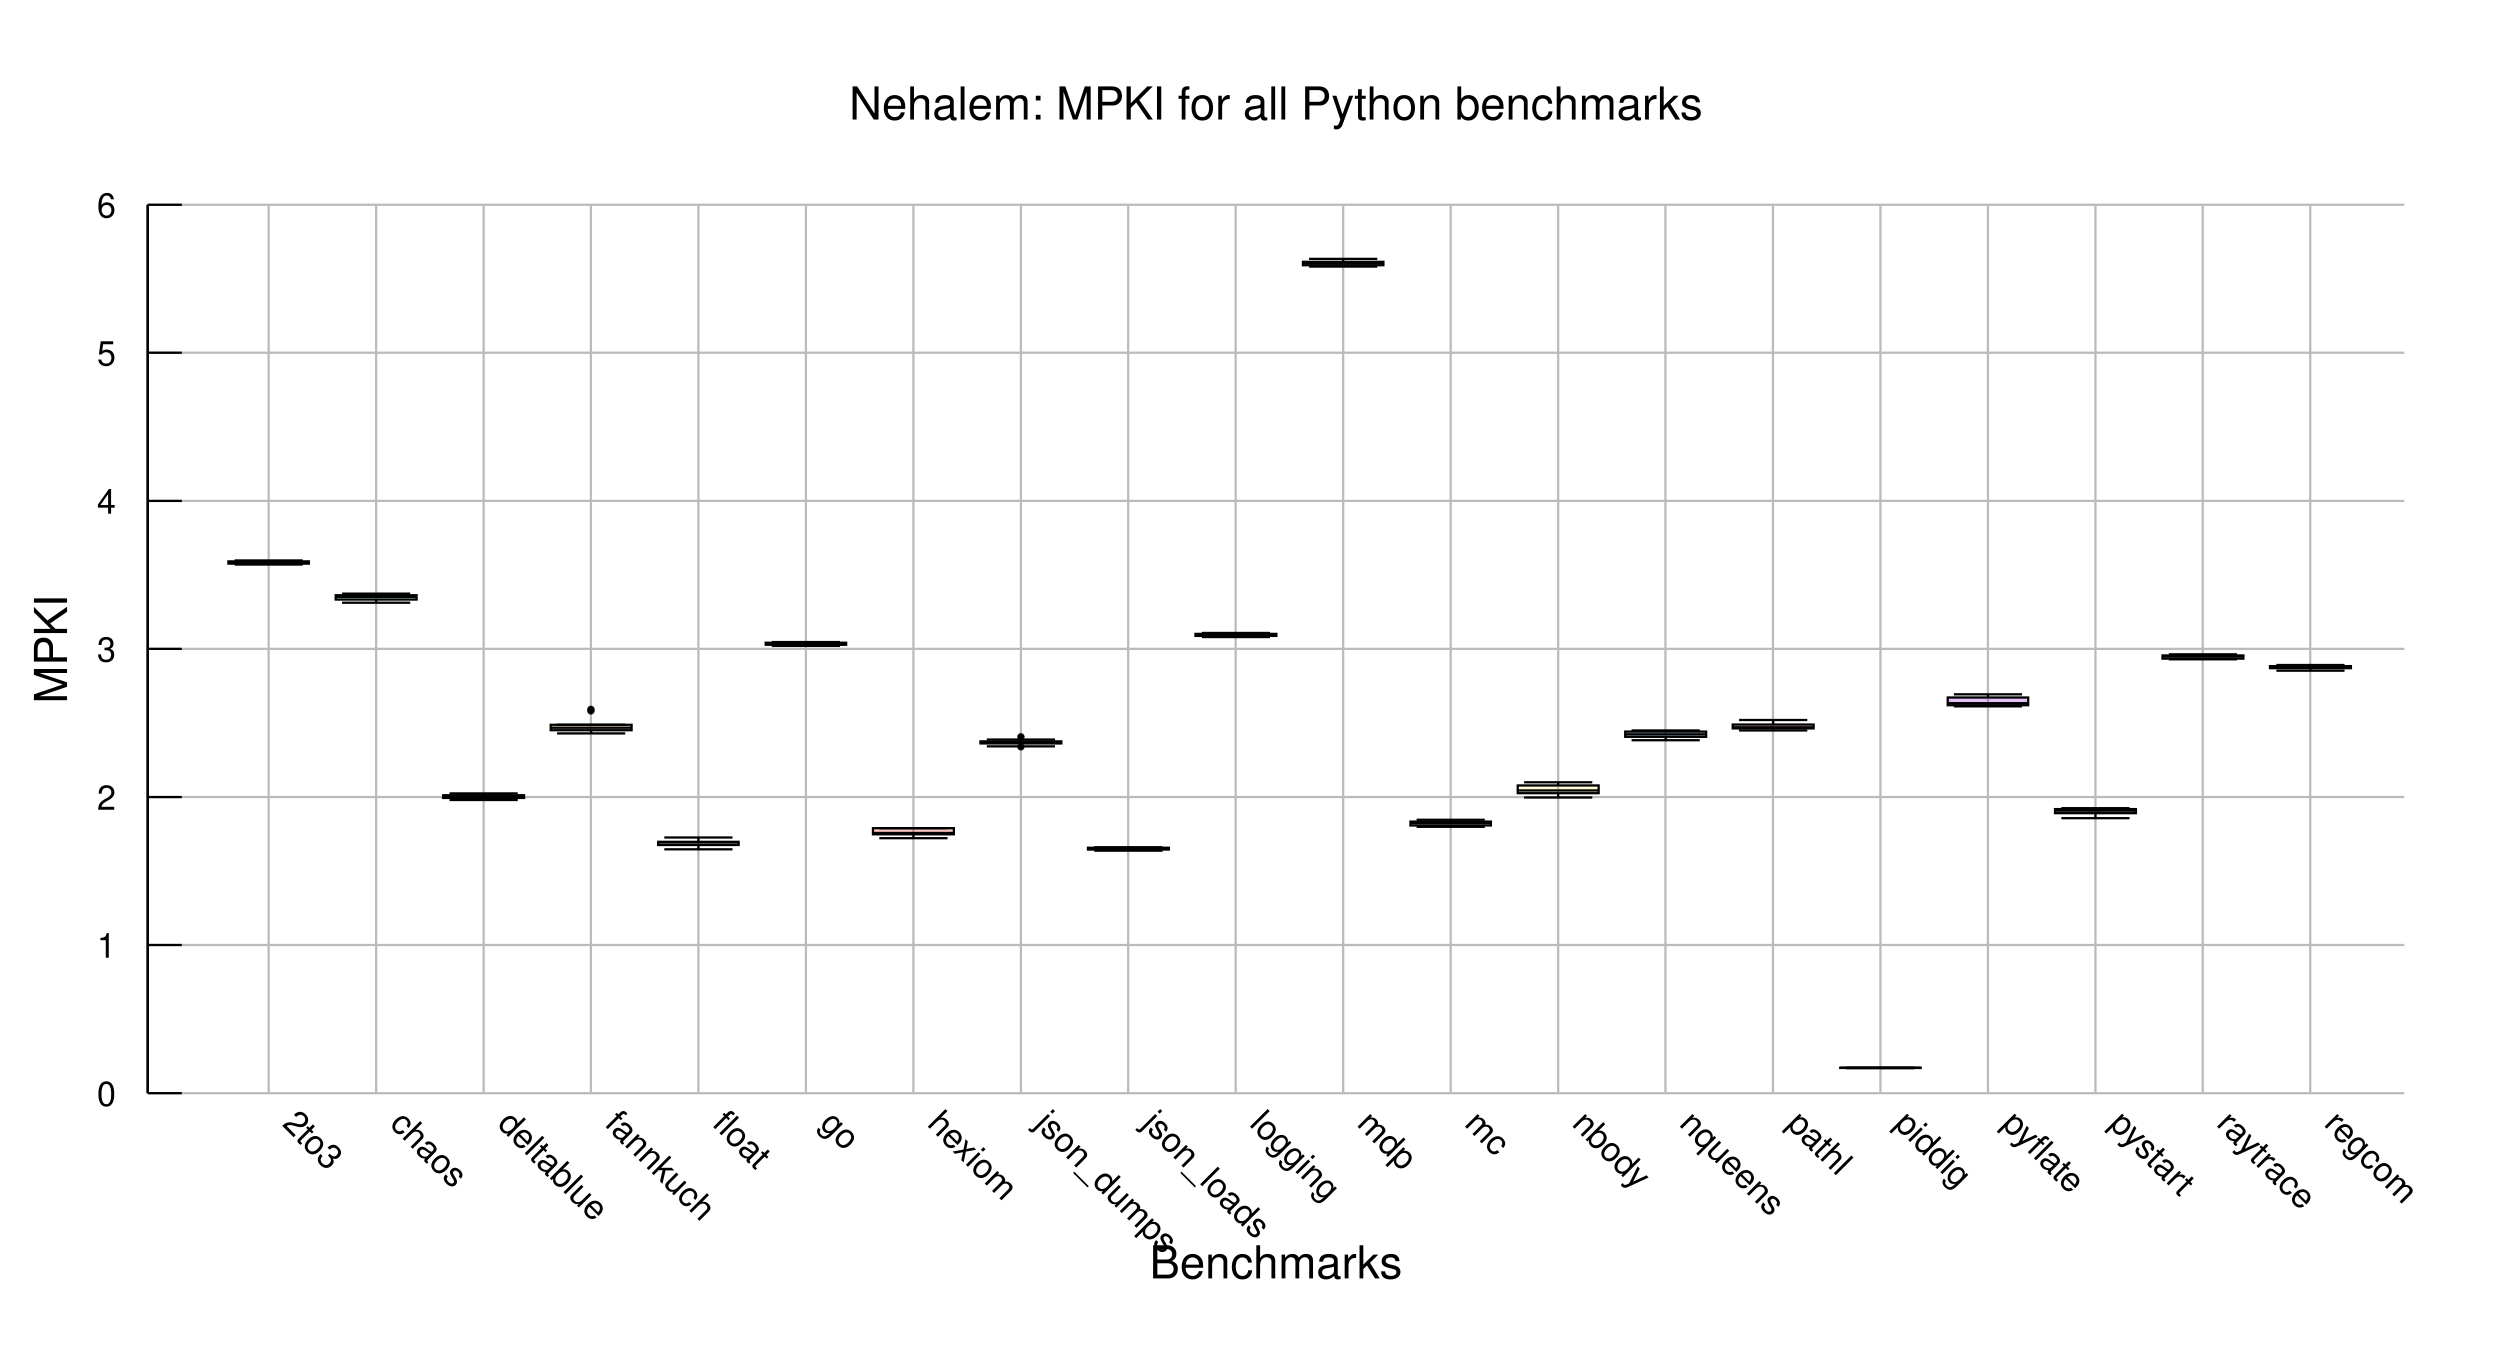
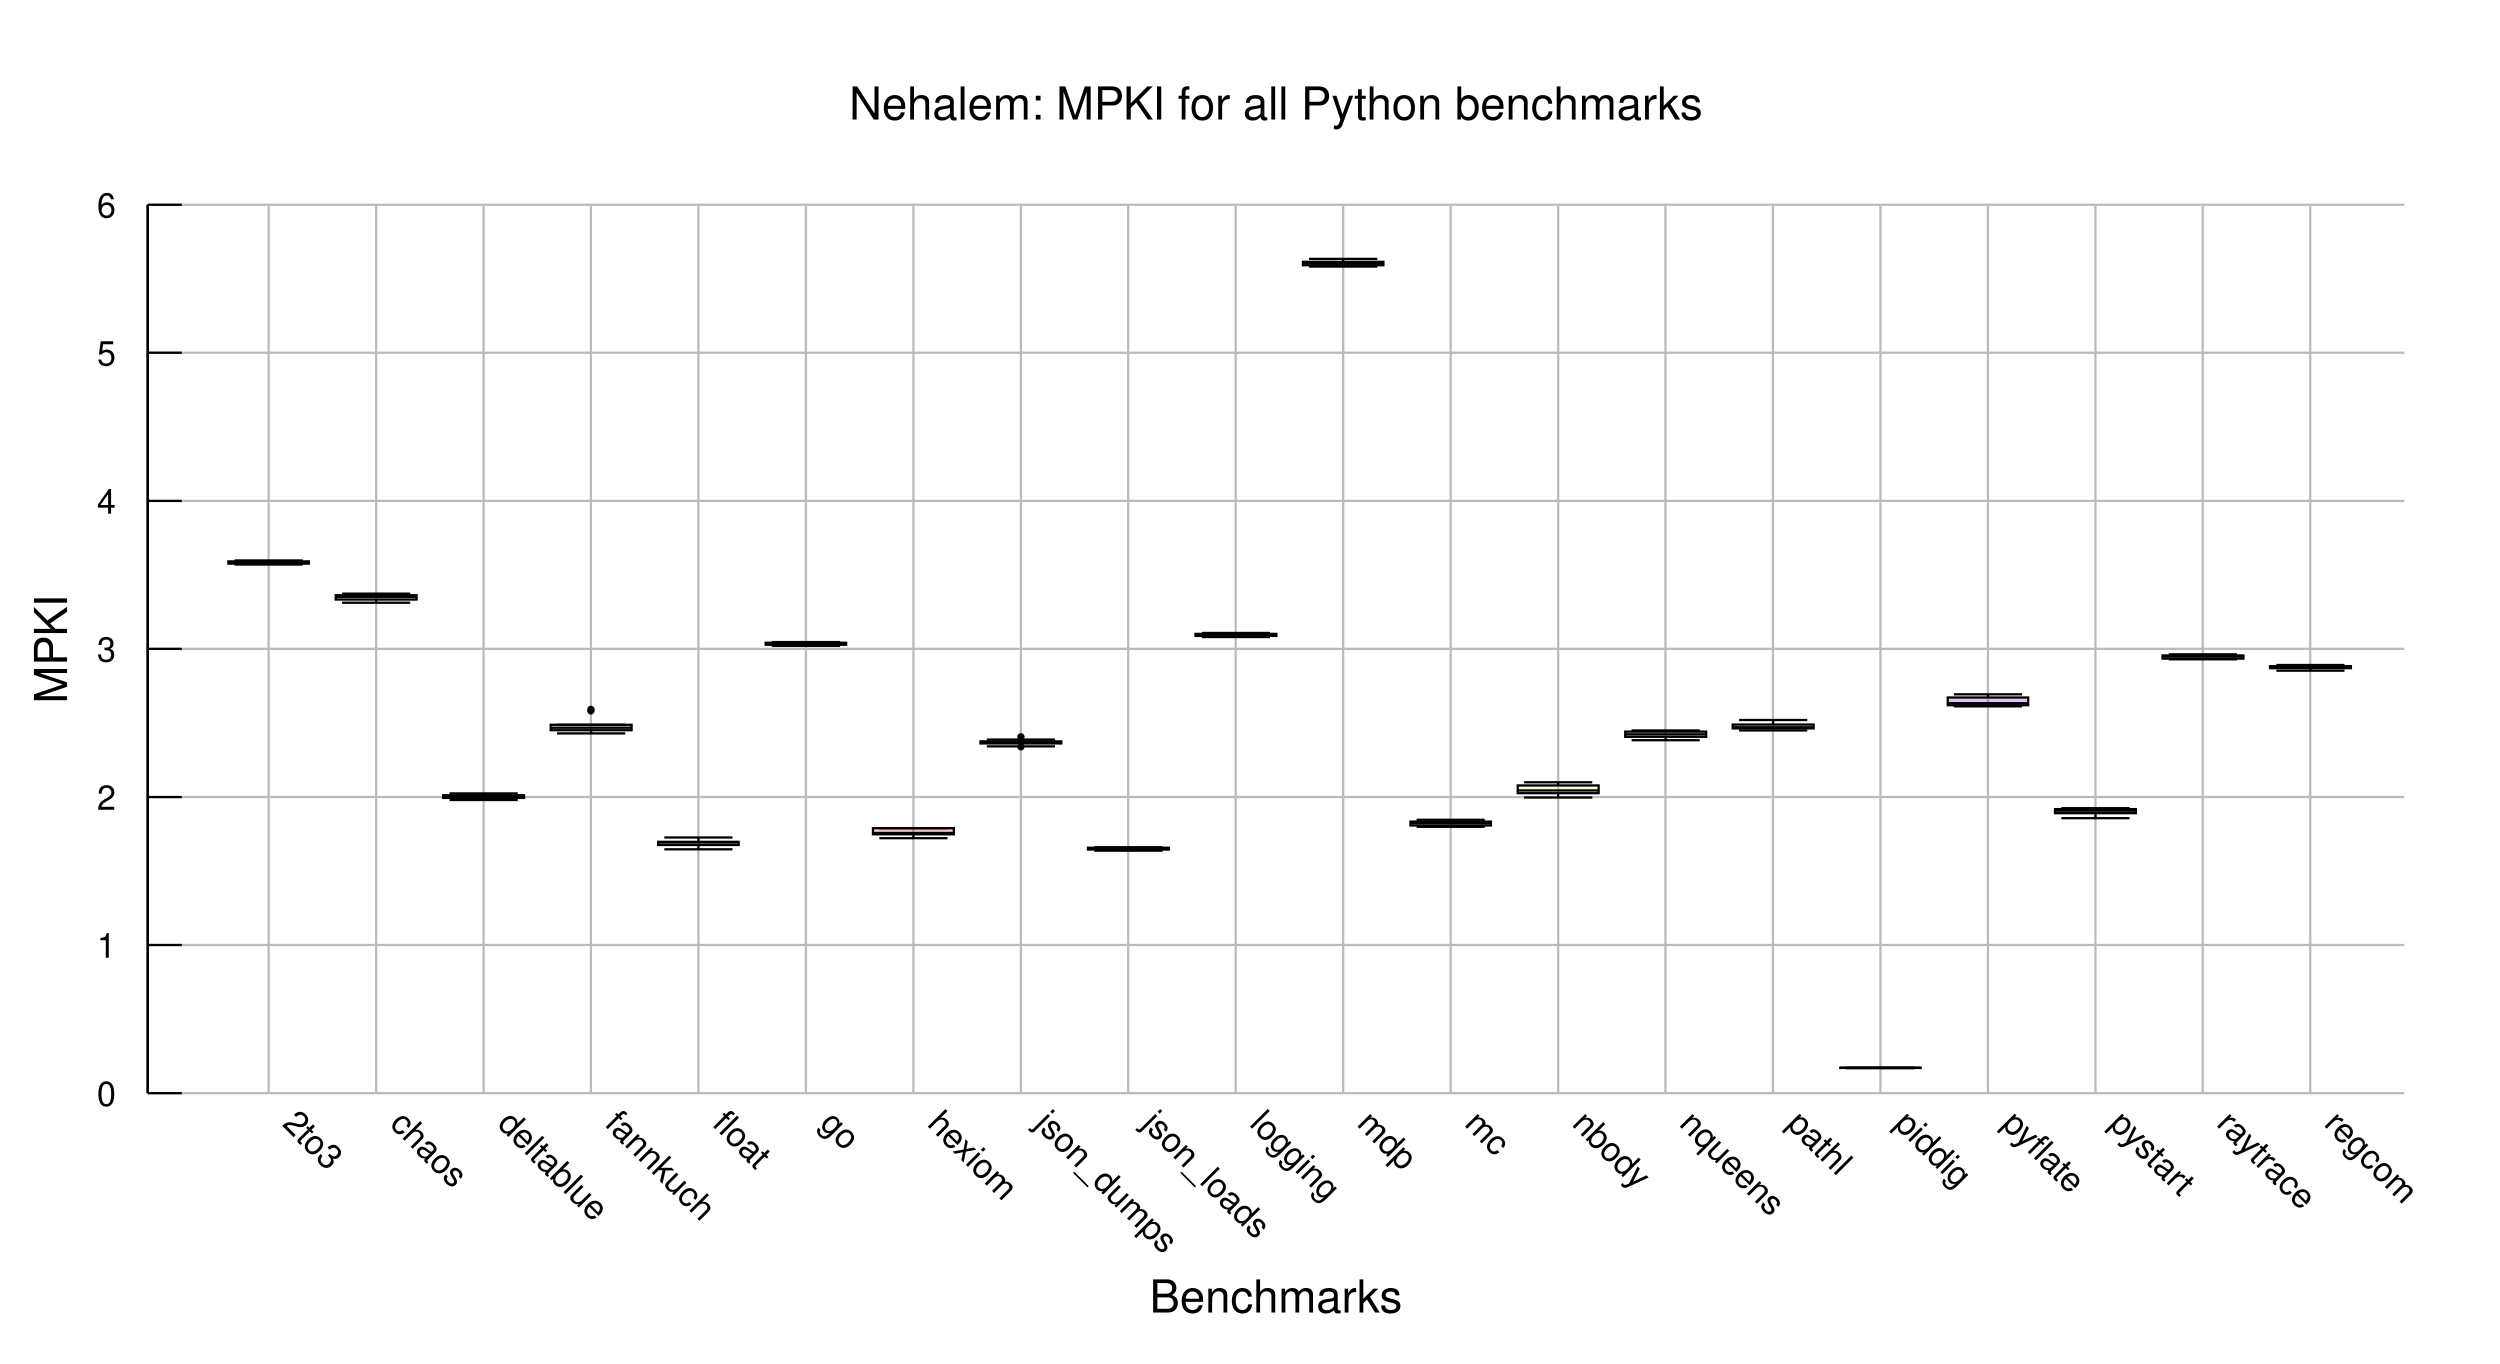
<svg xmlns="http://www.w3.org/2000/svg" xmlns:xlink="http://www.w3.org/1999/xlink" width="1100" height="600" viewBox="0 0 1100 600">
  <g id="gnuplot_canvas">
    <rect x="0" y="0" width="1100" height="600" fill="none" />
    <defs>
      <circle id="gpDot" r="0.5" stroke-width="0.5" />
      <path id="gpPt0" stroke-width="0.133" stroke="currentColor" d="M-1,0 h2 M0,-1 v2" />
      <path id="gpPt1" stroke-width="0.133" stroke="currentColor" d="M-1,-1 L1,1 M1,-1 L-1,1" />
      <path id="gpPt2" stroke-width="0.133" stroke="currentColor" d="M-1,0 L1,0 M0,-1 L0,1 M-1,-1 L1,1 M-1,1 L1,-1" />
      <rect id="gpPt3" stroke-width="0.133" stroke="currentColor" x="-1" y="-1" width="2" height="2" />
      <rect id="gpPt4" stroke-width="0.133" stroke="currentColor" fill="currentColor" x="-1" y="-1" width="2" height="2" />
      <circle id="gpPt5" stroke-width="0.133" stroke="currentColor" cx="0" cy="0" r="1" />
      <use xlink:href="#gpPt5" id="gpPt6" fill="currentColor" stroke="none" />
      <path id="gpPt7" stroke-width="0.133" stroke="currentColor" d="M0,-1.33 L-1.33,0.67 L1.33,0.67 z" />
      <use xlink:href="#gpPt7" id="gpPt8" fill="currentColor" stroke="none" />
      <use xlink:href="#gpPt7" id="gpPt9" stroke="currentColor" transform="rotate(180)" />
      <use xlink:href="#gpPt9" id="gpPt10" fill="currentColor" stroke="none" />
      <use xlink:href="#gpPt3" id="gpPt11" stroke="currentColor" transform="rotate(45)" />
      <use xlink:href="#gpPt11" id="gpPt12" fill="currentColor" stroke="none" />
      <path id="gpPt13" stroke-width="0.133" stroke="currentColor" d="M0,1.330 L1.265,0.411 L0.782,-1.067 L-0.782,-1.076 L-1.265,0.411 z" />
      <use xlink:href="#gpPt13" id="gpPt14" fill="currentColor" stroke="none" />
      <filter id="textbox" filterUnits="objectBoundingBox" x="0" y="0" height="1" width="1">
        <feFlood flood-color="white" flood-opacity="1" result="bgnd" />
        <feComposite in="SourceGraphic" in2="bgnd" operator="atop" />
      </filter>
      <filter id="greybox" filterUnits="objectBoundingBox" x="0" y="0" height="1" width="1">
        <feFlood flood-color="lightgrey" flood-opacity="1" result="grey" />
        <feComposite in="SourceGraphic" in2="grey" operator="atop" />
      </filter>
    </defs>
    <g fill="none" color="white" stroke="black" stroke-width="1.00" stroke-linecap="butt" stroke-linejoin="miter">
</g>
    <g fill="none" color="black" stroke="currentColor" stroke-width="1.00" stroke-linecap="butt" stroke-linejoin="miter">
</g>
    <g fill="none" color="black" stroke="currentColor" stroke-width="1.00" stroke-linecap="butt" stroke-linejoin="miter">
      <path stroke="rgb(187, 187, 187)" class="gridline" d="M65.0,481.0 L1057.9,481.0  " />
    </g>
    <g fill="none" color="black" stroke="currentColor" stroke-width="1.00" stroke-linecap="butt" stroke-linejoin="miter">
      <path stroke="black" d="M65.0,481.0 L80.0,481.0  " />
      <g transform="translate(51.0,486.6)" stroke="none" fill="black" font-family="Helvetica" font-size="15.00" text-anchor="end">
        <text>
          <tspan font-family="Helvetica"> 0</tspan>
        </text>
      </g>
    </g>
    <g fill="none" color="black" stroke="currentColor" stroke-width="1.00" stroke-linecap="butt" stroke-linejoin="miter">
</g>
    <g fill="none" color="black" stroke="currentColor" stroke-width="1.00" stroke-linecap="butt" stroke-linejoin="miter">
      <path stroke="rgb(187, 187, 187)" class="gridline" d="M65.0,415.8 L1057.9,415.8  " />
    </g>
    <g fill="none" color="black" stroke="currentColor" stroke-width="1.00" stroke-linecap="butt" stroke-linejoin="miter">
      <path stroke="black" d="M65.0,415.8 L80.0,415.8  " />
      <g transform="translate(51.0,421.4)" stroke="none" fill="black" font-family="Helvetica" font-size="15.00" text-anchor="end">
        <text>
          <tspan font-family="Helvetica"> 1</tspan>
        </text>
      </g>
    </g>
    <g fill="none" color="black" stroke="currentColor" stroke-width="1.00" stroke-linecap="butt" stroke-linejoin="miter">
</g>
    <g fill="none" color="black" stroke="currentColor" stroke-width="1.00" stroke-linecap="butt" stroke-linejoin="miter">
      <path stroke="rgb(187, 187, 187)" class="gridline" d="M65.0,350.7 L1057.9,350.7  " />
    </g>
    <g fill="none" color="black" stroke="currentColor" stroke-width="1.00" stroke-linecap="butt" stroke-linejoin="miter">
      <path stroke="black" d="M65.0,350.7 L80.0,350.7  " />
      <g transform="translate(51.0,356.3)" stroke="none" fill="black" font-family="Helvetica" font-size="15.00" text-anchor="end">
        <text>
          <tspan font-family="Helvetica"> 2</tspan>
        </text>
      </g>
    </g>
    <g fill="none" color="black" stroke="currentColor" stroke-width="1.00" stroke-linecap="butt" stroke-linejoin="miter">
</g>
    <g fill="none" color="black" stroke="currentColor" stroke-width="1.00" stroke-linecap="butt" stroke-linejoin="miter">
      <path stroke="rgb(187, 187, 187)" class="gridline" d="M65.0,285.5 L1057.9,285.5  " />
    </g>
    <g fill="none" color="black" stroke="currentColor" stroke-width="1.00" stroke-linecap="butt" stroke-linejoin="miter">
      <path stroke="black" d="M65.0,285.5 L80.0,285.5  " />
      <g transform="translate(51.0,291.1)" stroke="none" fill="black" font-family="Helvetica" font-size="15.00" text-anchor="end">
        <text>
          <tspan font-family="Helvetica"> 3</tspan>
        </text>
      </g>
    </g>
    <g fill="none" color="black" stroke="currentColor" stroke-width="1.00" stroke-linecap="butt" stroke-linejoin="miter">
</g>
    <g fill="none" color="black" stroke="currentColor" stroke-width="1.00" stroke-linecap="butt" stroke-linejoin="miter">
      <path stroke="rgb(187, 187, 187)" class="gridline" d="M65.0,220.4 L1057.9,220.4  " />
    </g>
    <g fill="none" color="black" stroke="currentColor" stroke-width="1.00" stroke-linecap="butt" stroke-linejoin="miter">
      <path stroke="black" d="M65.0,220.4 L80.0,220.4  " />
      <g transform="translate(51.0,226.0)" stroke="none" fill="black" font-family="Helvetica" font-size="15.00" text-anchor="end">
        <text>
          <tspan font-family="Helvetica"> 4</tspan>
        </text>
      </g>
    </g>
    <g fill="none" color="black" stroke="currentColor" stroke-width="1.00" stroke-linecap="butt" stroke-linejoin="miter">
</g>
    <g fill="none" color="black" stroke="currentColor" stroke-width="1.00" stroke-linecap="butt" stroke-linejoin="miter">
      <path stroke="rgb(187, 187, 187)" class="gridline" d="M65.0,155.2 L1057.9,155.2  " />
    </g>
    <g fill="none" color="black" stroke="currentColor" stroke-width="1.00" stroke-linecap="butt" stroke-linejoin="miter">
      <path stroke="black" d="M65.0,155.2 L80.0,155.2  " />
      <g transform="translate(51.0,160.8)" stroke="none" fill="black" font-family="Helvetica" font-size="15.00" text-anchor="end">
        <text>
          <tspan font-family="Helvetica"> 5</tspan>
        </text>
      </g>
    </g>
    <g fill="none" color="black" stroke="currentColor" stroke-width="1.00" stroke-linecap="butt" stroke-linejoin="miter">
</g>
    <g fill="none" color="black" stroke="currentColor" stroke-width="1.00" stroke-linecap="butt" stroke-linejoin="miter">
      <path stroke="rgb(187, 187, 187)" class="gridline" d="M65.0,90.1 L1057.9,90.1  " />
    </g>
    <g fill="none" color="black" stroke="currentColor" stroke-width="1.00" stroke-linecap="butt" stroke-linejoin="miter">
      <path stroke="black" d="M65.0,90.1 L80.0,90.1  " />
      <g transform="translate(51.0,95.7)" stroke="none" fill="black" font-family="Helvetica" font-size="15.00" text-anchor="end">
        <text>
          <tspan font-family="Helvetica"> 6</tspan>
        </text>
      </g>
    </g>
    <g fill="none" color="black" stroke="currentColor" stroke-width="1.00" stroke-linecap="butt" stroke-linejoin="miter">
</g>
    <g fill="none" color="black" stroke="currentColor" stroke-width="1.00" stroke-linecap="butt" stroke-linejoin="miter">
      <path stroke="rgb(187, 187, 187)" class="gridline" d="M118.2,481.0 L118.2,90.1  " />
    </g>
    <g fill="none" color="black" stroke="currentColor" stroke-width="1.00" stroke-linecap="butt" stroke-linejoin="miter">
      <path stroke="black" d="M118.2,481.0  " />
      <g transform="translate(123.8,495.0) rotate(45)" stroke="none" fill="black" font-family="Helvetica" font-size="15.00" text-anchor="start">
        <text>2to3</text>
      </g>
    </g>
    <g fill="none" color="black" stroke="currentColor" stroke-width="1.00" stroke-linecap="butt" stroke-linejoin="miter">
</g>
    <g fill="none" color="black" stroke="currentColor" stroke-width="1.00" stroke-linecap="butt" stroke-linejoin="miter">
      <path stroke="rgb(187, 187, 187)" class="gridline" d="M165.5,481.0 L165.5,90.1  " />
    </g>
    <g fill="none" color="black" stroke="currentColor" stroke-width="1.00" stroke-linecap="butt" stroke-linejoin="miter">
      <path stroke="black" d="M165.5,481.0  " />
      <g transform="translate(171.1,495.0) rotate(45)" stroke="none" fill="black" font-family="Helvetica" font-size="15.00" text-anchor="start">
        <text>chaos</text>
      </g>
    </g>
    <g fill="none" color="black" stroke="currentColor" stroke-width="1.00" stroke-linecap="butt" stroke-linejoin="miter">
</g>
    <g fill="none" color="black" stroke="currentColor" stroke-width="1.00" stroke-linecap="butt" stroke-linejoin="miter">
      <path stroke="rgb(187, 187, 187)" class="gridline" d="M212.8,481.0 L212.8,90.1  " />
    </g>
    <g fill="none" color="black" stroke="currentColor" stroke-width="1.00" stroke-linecap="butt" stroke-linejoin="miter">
      <path stroke="black" d="M212.8,481.0  " />
      <g transform="translate(218.4,495.0) rotate(45)" stroke="none" fill="black" font-family="Helvetica" font-size="15.00" text-anchor="start">
        <text>deltablue</text>
      </g>
    </g>
    <g fill="none" color="black" stroke="currentColor" stroke-width="1.00" stroke-linecap="butt" stroke-linejoin="miter">
</g>
    <g fill="none" color="black" stroke="currentColor" stroke-width="1.00" stroke-linecap="butt" stroke-linejoin="miter">
      <path stroke="rgb(187, 187, 187)" class="gridline" d="M260.0,481.0 L260.0,90.1  " />
    </g>
    <g fill="none" color="black" stroke="currentColor" stroke-width="1.00" stroke-linecap="butt" stroke-linejoin="miter">
      <path stroke="black" d="M260.0,481.0  " />
      <g transform="translate(265.6,495.0) rotate(45)" stroke="none" fill="black" font-family="Helvetica" font-size="15.00" text-anchor="start">
        <text>fannkuch</text>
      </g>
    </g>
    <g fill="none" color="black" stroke="currentColor" stroke-width="1.00" stroke-linecap="butt" stroke-linejoin="miter">
</g>
    <g fill="none" color="black" stroke="currentColor" stroke-width="1.00" stroke-linecap="butt" stroke-linejoin="miter">
      <path stroke="rgb(187, 187, 187)" class="gridline" d="M307.3,481.0 L307.3,90.1  " />
    </g>
    <g fill="none" color="black" stroke="currentColor" stroke-width="1.00" stroke-linecap="butt" stroke-linejoin="miter">
      <path stroke="black" d="M307.3,481.0  " />
      <g transform="translate(312.9,495.0) rotate(45)" stroke="none" fill="black" font-family="Helvetica" font-size="15.00" text-anchor="start">
        <text>float</text>
      </g>
    </g>
    <g fill="none" color="black" stroke="currentColor" stroke-width="1.00" stroke-linecap="butt" stroke-linejoin="miter">
</g>
    <g fill="none" color="black" stroke="currentColor" stroke-width="1.00" stroke-linecap="butt" stroke-linejoin="miter">
      <path stroke="rgb(187, 187, 187)" class="gridline" d="M354.6,481.0 L354.6,90.1  " />
    </g>
    <g fill="none" color="black" stroke="currentColor" stroke-width="1.00" stroke-linecap="butt" stroke-linejoin="miter">
      <path stroke="black" d="M354.6,481.0  " />
      <g transform="translate(360.2,495.0) rotate(45)" stroke="none" fill="black" font-family="Helvetica" font-size="15.00" text-anchor="start">
        <text>go</text>
      </g>
    </g>
    <g fill="none" color="black" stroke="currentColor" stroke-width="1.00" stroke-linecap="butt" stroke-linejoin="miter">
</g>
    <g fill="none" color="black" stroke="currentColor" stroke-width="1.00" stroke-linecap="butt" stroke-linejoin="miter">
      <path stroke="rgb(187, 187, 187)" class="gridline" d="M401.9,481.0 L401.9,90.1  " />
    </g>
    <g fill="none" color="black" stroke="currentColor" stroke-width="1.00" stroke-linecap="butt" stroke-linejoin="miter">
      <path stroke="black" d="M401.9,481.0  " />
      <g transform="translate(407.5,495.0) rotate(45)" stroke="none" fill="black" font-family="Helvetica" font-size="15.00" text-anchor="start">
        <text>hexiom</text>
      </g>
    </g>
    <g fill="none" color="black" stroke="currentColor" stroke-width="1.00" stroke-linecap="butt" stroke-linejoin="miter">
</g>
    <g fill="none" color="black" stroke="currentColor" stroke-width="1.00" stroke-linecap="butt" stroke-linejoin="miter">
      <path stroke="rgb(187, 187, 187)" class="gridline" d="M449.2,481.0 L449.2,90.1  " />
    </g>
    <g fill="none" color="black" stroke="currentColor" stroke-width="1.00" stroke-linecap="butt" stroke-linejoin="miter">
      <path stroke="black" d="M449.2,481.0  " />
      <g transform="translate(454.8,495.0) rotate(45)" stroke="none" fill="black" font-family="Helvetica" font-size="15.00" text-anchor="start">
        <text>json_dumps</text>
      </g>
    </g>
    <g fill="none" color="black" stroke="currentColor" stroke-width="1.00" stroke-linecap="butt" stroke-linejoin="miter">
</g>
    <g fill="none" color="black" stroke="currentColor" stroke-width="1.00" stroke-linecap="butt" stroke-linejoin="miter">
      <path stroke="rgb(187, 187, 187)" class="gridline" d="M496.4,481.0 L496.4,90.1  " />
    </g>
    <g fill="none" color="black" stroke="currentColor" stroke-width="1.00" stroke-linecap="butt" stroke-linejoin="miter">
      <path stroke="black" d="M496.4,481.0  " />
      <g transform="translate(502.0,495.0) rotate(45)" stroke="none" fill="black" font-family="Helvetica" font-size="15.00" text-anchor="start">
        <text>json_loads</text>
      </g>
    </g>
    <g fill="none" color="black" stroke="currentColor" stroke-width="1.00" stroke-linecap="butt" stroke-linejoin="miter">
</g>
    <g fill="none" color="black" stroke="currentColor" stroke-width="1.00" stroke-linecap="butt" stroke-linejoin="miter">
      <path stroke="rgb(187, 187, 187)" class="gridline" d="M543.7,481.0 L543.7,90.1  " />
    </g>
    <g fill="none" color="black" stroke="currentColor" stroke-width="1.00" stroke-linecap="butt" stroke-linejoin="miter">
      <path stroke="black" d="M543.7,481.0  " />
      <g transform="translate(549.3,495.0) rotate(45)" stroke="none" fill="black" font-family="Helvetica" font-size="15.00" text-anchor="start">
        <text>logging</text>
      </g>
    </g>
    <g fill="none" color="black" stroke="currentColor" stroke-width="1.00" stroke-linecap="butt" stroke-linejoin="miter">
</g>
    <g fill="none" color="black" stroke="currentColor" stroke-width="1.00" stroke-linecap="butt" stroke-linejoin="miter">
      <path stroke="rgb(187, 187, 187)" class="gridline" d="M591.0,481.0 L591.0,90.1  " />
    </g>
    <g fill="none" color="black" stroke="currentColor" stroke-width="1.00" stroke-linecap="butt" stroke-linejoin="miter">
      <path stroke="black" d="M591.0,481.0  " />
      <g transform="translate(596.6,495.0) rotate(45)" stroke="none" fill="black" font-family="Helvetica" font-size="15.00" text-anchor="start">
        <text>mdp</text>
      </g>
    </g>
    <g fill="none" color="black" stroke="currentColor" stroke-width="1.00" stroke-linecap="butt" stroke-linejoin="miter">
</g>
    <g fill="none" color="black" stroke="currentColor" stroke-width="1.00" stroke-linecap="butt" stroke-linejoin="miter">
      <path stroke="rgb(187, 187, 187)" class="gridline" d="M638.3,481.0 L638.3,90.1  " />
    </g>
    <g fill="none" color="black" stroke="currentColor" stroke-width="1.00" stroke-linecap="butt" stroke-linejoin="miter">
      <path stroke="black" d="M638.3,481.0  " />
      <g transform="translate(643.9,495.0) rotate(45)" stroke="none" fill="black" font-family="Helvetica" font-size="15.00" text-anchor="start">
        <text>mc</text>
      </g>
    </g>
    <g fill="none" color="black" stroke="currentColor" stroke-width="1.00" stroke-linecap="butt" stroke-linejoin="miter">
</g>
    <g fill="none" color="black" stroke="currentColor" stroke-width="1.00" stroke-linecap="butt" stroke-linejoin="miter">
      <path stroke="rgb(187, 187, 187)" class="gridline" d="M685.6,481.0 L685.6,90.1  " />
    </g>
    <g fill="none" color="black" stroke="currentColor" stroke-width="1.00" stroke-linecap="butt" stroke-linejoin="miter">
      <path stroke="black" d="M685.6,481.0  " />
      <g transform="translate(691.2,495.0) rotate(45)" stroke="none" fill="black" font-family="Helvetica" font-size="15.00" text-anchor="start">
        <text>nbody</text>
      </g>
    </g>
    <g fill="none" color="black" stroke="currentColor" stroke-width="1.00" stroke-linecap="butt" stroke-linejoin="miter">
</g>
    <g fill="none" color="black" stroke="currentColor" stroke-width="1.00" stroke-linecap="butt" stroke-linejoin="miter">
      <path stroke="rgb(187, 187, 187)" class="gridline" d="M732.8,481.0 L732.8,90.1  " />
    </g>
    <g fill="none" color="black" stroke="currentColor" stroke-width="1.00" stroke-linecap="butt" stroke-linejoin="miter">
      <path stroke="black" d="M732.8,481.0  " />
      <g transform="translate(738.4,495.0) rotate(45)" stroke="none" fill="black" font-family="Helvetica" font-size="15.00" text-anchor="start">
        <text>nqueens</text>
      </g>
    </g>
    <g fill="none" color="black" stroke="currentColor" stroke-width="1.00" stroke-linecap="butt" stroke-linejoin="miter">
</g>
    <g fill="none" color="black" stroke="currentColor" stroke-width="1.00" stroke-linecap="butt" stroke-linejoin="miter">
      <path stroke="rgb(187, 187, 187)" class="gridline" d="M780.1,481.0 L780.1,90.1  " />
    </g>
    <g fill="none" color="black" stroke="currentColor" stroke-width="1.00" stroke-linecap="butt" stroke-linejoin="miter">
      <path stroke="black" d="M780.1,481.0  " />
      <g transform="translate(785.7,495.0) rotate(45)" stroke="none" fill="black" font-family="Helvetica" font-size="15.00" text-anchor="start">
        <text>pathl</text>
      </g>
    </g>
    <g fill="none" color="black" stroke="currentColor" stroke-width="1.00" stroke-linecap="butt" stroke-linejoin="miter">
</g>
    <g fill="none" color="black" stroke="currentColor" stroke-width="1.00" stroke-linecap="butt" stroke-linejoin="miter">
      <path stroke="rgb(187, 187, 187)" class="gridline" d="M827.4,481.0 L827.4,90.1  " />
    </g>
    <g fill="none" color="black" stroke="currentColor" stroke-width="1.00" stroke-linecap="butt" stroke-linejoin="miter">
      <path stroke="black" d="M827.4,481.0  " />
      <g transform="translate(833.0,495.0) rotate(45)" stroke="none" fill="black" font-family="Helvetica" font-size="15.00" text-anchor="start">
        <text>piddig</text>
      </g>
    </g>
    <g fill="none" color="black" stroke="currentColor" stroke-width="1.00" stroke-linecap="butt" stroke-linejoin="miter">
</g>
    <g fill="none" color="black" stroke="currentColor" stroke-width="1.00" stroke-linecap="butt" stroke-linejoin="miter">
      <path stroke="rgb(187, 187, 187)" class="gridline" d="M874.7,481.0 L874.7,90.1  " />
    </g>
    <g fill="none" color="black" stroke="currentColor" stroke-width="1.00" stroke-linecap="butt" stroke-linejoin="miter">
      <path stroke="black" d="M874.7,481.0  " />
      <g transform="translate(880.3,495.0) rotate(45)" stroke="none" fill="black" font-family="Helvetica" font-size="15.00" text-anchor="start">
        <text>pyflate</text>
      </g>
    </g>
    <g fill="none" color="black" stroke="currentColor" stroke-width="1.00" stroke-linecap="butt" stroke-linejoin="miter">
</g>
    <g fill="none" color="black" stroke="currentColor" stroke-width="1.00" stroke-linecap="butt" stroke-linejoin="miter">
      <path stroke="rgb(187, 187, 187)" class="gridline" d="M922.0,481.0 L922.0,90.1  " />
    </g>
    <g fill="none" color="black" stroke="currentColor" stroke-width="1.00" stroke-linecap="butt" stroke-linejoin="miter">
      <path stroke="black" d="M922.0,481.0  " />
      <g transform="translate(927.6,495.0) rotate(45)" stroke="none" fill="black" font-family="Helvetica" font-size="15.00" text-anchor="start">
        <text>pystart</text>
      </g>
    </g>
    <g fill="none" color="black" stroke="currentColor" stroke-width="1.00" stroke-linecap="butt" stroke-linejoin="miter">
</g>
    <g fill="none" color="black" stroke="currentColor" stroke-width="1.00" stroke-linecap="butt" stroke-linejoin="miter">
      <path stroke="rgb(187, 187, 187)" class="gridline" d="M969.2,481.0 L969.2,90.1  " />
    </g>
    <g fill="none" color="black" stroke="currentColor" stroke-width="1.00" stroke-linecap="butt" stroke-linejoin="miter">
      <path stroke="black" d="M969.2,481.0  " />
      <g transform="translate(974.8,495.0) rotate(45)" stroke="none" fill="black" font-family="Helvetica" font-size="15.00" text-anchor="start">
        <text>raytrace</text>
      </g>
    </g>
    <g fill="none" color="black" stroke="currentColor" stroke-width="1.00" stroke-linecap="butt" stroke-linejoin="miter">
</g>
    <g fill="none" color="black" stroke="currentColor" stroke-width="1.00" stroke-linecap="butt" stroke-linejoin="miter">
      <path stroke="rgb(187, 187, 187)" class="gridline" d="M1016.5,481.0 L1016.5,90.1  " />
    </g>
    <g fill="none" color="black" stroke="currentColor" stroke-width="1.00" stroke-linecap="butt" stroke-linejoin="miter">
      <path stroke="black" d="M1016.5,481.0  " />
      <g transform="translate(1022.1,495.0) rotate(45)" stroke="none" fill="black" font-family="Helvetica" font-size="15.00" text-anchor="start">
        <text>regcom</text>
      </g>
    </g>
    <g fill="none" color="black" stroke="currentColor" stroke-width="1.00" stroke-linecap="butt" stroke-linejoin="miter">
</g>
    <g fill="none" color="black" stroke="currentColor" stroke-width="1.00" stroke-linecap="butt" stroke-linejoin="miter">
      <path stroke="black" d="M65.0,90.1 L65.0,481.0 M1057.9,481.0 M1057.9,90.1 M65.0,90.1  " />
    </g>
    <g fill="none" color="black" stroke="currentColor" stroke-width="1.00" stroke-linecap="butt" stroke-linejoin="miter">
      <g transform="translate(29.5,285.6) rotate(270)" stroke="none" fill="black" font-family="Helvetica" font-size="20.00" text-anchor="middle">
        <text>
          <tspan font-family="Helvetica">MPKI</tspan>
        </text>
      </g>
    </g>
    <g fill="none" color="black" stroke="currentColor" stroke-width="1.00" stroke-linecap="butt" stroke-linejoin="miter">
-       <g transform="translate(561.4,562.5)" stroke="none" fill="black" font-family="Helvetica" font-size="20.00" text-anchor="middle">
+       <g transform="translate(561.4,577.5)" stroke="none" fill="black" font-family="Helvetica" font-size="20.00" text-anchor="middle">
        <text>
          <tspan font-family="Helvetica">Benchmarks</tspan>
        </text>
      </g>
    </g>
    <g fill="none" color="black" stroke="currentColor" stroke-width="1.00" stroke-linecap="butt" stroke-linejoin="miter">
      <g transform="translate(561.4,52.6)" stroke="none" fill="black" font-family="Helvetica" font-size="20.00" text-anchor="middle">
        <text>Nehalem: MPKI for all Python benchmarks</text>
      </g>
    </g>
    <g id="gnuplot_plot_1">
      <g fill="none" color="black" stroke="currentColor" stroke-width="1.00" stroke-linecap="butt" stroke-linejoin="miter">
</g>
      <g fill="none" color="black" stroke="currentColor" stroke-width="1.00" stroke-linecap="butt" stroke-linejoin="miter">
        <g stroke="none" shape-rendering="crispEdges">
          <polygon fill="rgb(148,   0, 211)" fill-opacity="0.25" points="100.5,248.0 135.9,248.0 135.9,247.0 100.5,247.0 " />
        </g>
        <path stroke="black" d="M118.2,248.4 L118.2,248.0 M118.2,247.0 L118.2,246.6 M100.5,248.0 L135.9,248.0 L135.9,247.0 L100.5,247.0   L100.5,248.0 Z  " />
        <path stroke="black" d="M103.2,246.6 L133.2,246.6 M103.2,248.4 L133.2,248.4 M100.5,247.6 L135.9,247.6  " />
      </g>
    </g>
    <g id="gnuplot_plot_2">
      <g fill="none" color="black" stroke="currentColor" stroke-width="1.00" stroke-linecap="butt" stroke-linejoin="miter">
</g>
      <g fill="none" color="black" stroke="currentColor" stroke-width="1.00" stroke-linecap="butt" stroke-linejoin="miter">
        <g stroke="none" shape-rendering="crispEdges">
          <polygon fill="rgb(  0, 158, 115)" fill-opacity="0.25" points="147.7,263.8 183.3,263.8 183.3,261.9 147.7,261.9 " />
        </g>
        <path stroke="black" d="M165.5,265.2 L165.5,263.8 M165.5,261.9 L165.5,261.2 M147.7,263.8 L183.3,263.8 L183.3,261.9 L147.7,261.9   L147.7,263.8 Z  " />
        <path stroke="black" d="M150.5,261.2 L180.5,261.2 M150.5,265.2 L180.5,265.2 M147.7,262.6 L183.3,262.6  " />
      </g>
    </g>
    <g id="gnuplot_plot_3">
      <g fill="none" color="black" stroke="currentColor" stroke-width="1.00" stroke-linecap="butt" stroke-linejoin="miter">
</g>
      <g fill="none" color="black" stroke="currentColor" stroke-width="1.00" stroke-linecap="butt" stroke-linejoin="miter">
        <g stroke="none" shape-rendering="crispEdges">
          <polygon fill="rgb( 86, 180, 233)" fill-opacity="0.25" points="195.0,351.1 230.6,351.1 230.6,349.9 195.0,349.9 " />
        </g>
        <path stroke="black" d="M212.8,352.0 L212.8,351.1 M212.8,349.9 L212.8,349.1 M195.0,351.1 L230.6,351.1 L230.6,349.9 L195.0,349.9   L195.0,351.1 Z  " />
        <path stroke="black" d="M197.8,349.1 L227.8,349.1 M197.8,352.0 L227.8,352.0 M195.0,350.5 L230.6,350.5  " />
      </g>
    </g>
    <g id="gnuplot_plot_4">
      <g fill="none" color="black" stroke="currentColor" stroke-width="1.00" stroke-linecap="butt" stroke-linejoin="miter">
</g>
      <g fill="none" color="black" stroke="currentColor" stroke-width="1.00" stroke-linecap="butt" stroke-linejoin="miter">
        <g stroke="none" shape-rendering="crispEdges">
          <polygon fill="rgb(230, 159,   0)" fill-opacity="0.25" points="242.3,321.3 277.9,321.3 277.9,318.9 242.3,318.9 " />
        </g>
        <path stroke="black" d="M260.1,322.7 L260.1,321.3 M260.1,318.9 M242.3,321.3 L277.9,321.3 L277.9,318.9 L242.3,318.9 L242.3,321.3   Z  " />
        <path stroke="black" d="M245.1,318.9 L275.1,318.9 M245.1,322.7 L275.1,322.7 M242.3,320.2 L277.9,320.2  " />
        <use xlink:href="#gpPt6" transform="translate(260.0,312.8) scale(1.50)" color="black" />
        <use xlink:href="#gpPt6" transform="translate(260.0,312.1) scale(1.50)" color="black" />
      </g>
    </g>
    <g id="gnuplot_plot_5">
      <g fill="none" color="black" stroke="currentColor" stroke-width="1.00" stroke-linecap="butt" stroke-linejoin="miter">
</g>
      <g fill="none" color="black" stroke="currentColor" stroke-width="1.00" stroke-linecap="butt" stroke-linejoin="miter">
        <g stroke="none" shape-rendering="crispEdges">
          <polygon fill="rgb(240, 228,  66)" fill-opacity="0.25" points="289.6,371.8 325.0,371.8 325.0,370.4 289.6,370.4 " />
        </g>
        <path stroke="black" d="M307.3,373.7 L307.3,371.8 M307.3,370.4 L307.3,368.5 M289.6,371.8 L325.0,371.8 L325.0,370.4 L289.6,370.4   L289.6,371.8 Z  " />
        <path stroke="black" d="M292.3,368.5 L322.3,368.5 M292.3,373.7 L322.3,373.7 M289.6,370.7 L325.0,370.7  " />
      </g>
    </g>
    <g id="gnuplot_plot_6">
      <g fill="none" color="black" stroke="currentColor" stroke-width="1.00" stroke-linecap="butt" stroke-linejoin="miter">
</g>
      <g fill="none" color="black" stroke="currentColor" stroke-width="1.00" stroke-linecap="butt" stroke-linejoin="miter">
        <g stroke="none" shape-rendering="crispEdges">
          <polygon fill="rgb(  0, 114, 178)" fill-opacity="0.25" points="336.9,283.7 372.3,283.7 372.3,282.8 336.9,282.8 " />
        </g>
        <path stroke="black" d="M354.6,284.2 L354.6,283.7 M354.6,282.8 L354.6,282.5 M336.9,283.7 L372.3,283.7 L372.3,282.8 L336.9,282.8   L336.9,283.7 Z  " />
        <path stroke="black" d="M339.6,282.5 L369.6,282.5 M339.6,284.2 L369.6,284.2 M336.9,283.3 L372.3,283.3  " />
      </g>
    </g>
    <g id="gnuplot_plot_7">
      <g fill="none" color="black" stroke="currentColor" stroke-width="1.00" stroke-linecap="butt" stroke-linejoin="miter">
</g>
      <g fill="none" color="black" stroke="currentColor" stroke-width="1.00" stroke-linecap="butt" stroke-linejoin="miter">
        <g stroke="none" shape-rendering="crispEdges">
          <polygon fill="rgb(229,  30,  16)" fill-opacity="0.25" points="384.1,367.1 419.7,367.1 419.7,364.4 384.1,364.4 " />
        </g>
        <path stroke="black" d="M401.9,368.8 L401.9,367.1 M401.9,364.4 M384.1,367.1 L419.7,367.1 L419.7,364.4 L384.1,364.4 L384.1,367.1   Z  " />
        <path stroke="black" d="M386.9,364.4 L416.9,364.4 M386.9,368.8 L416.9,368.8 M384.1,366.5 L419.7,366.5  " />
      </g>
    </g>
    <g id="gnuplot_plot_8">
      <g fill="none" color="black" stroke="currentColor" stroke-width="1.00" stroke-linecap="butt" stroke-linejoin="miter">
</g>
      <g fill="none" color="black" stroke="currentColor" stroke-width="1.00" stroke-linecap="butt" stroke-linejoin="miter">
        <g stroke="none" shape-rendering="crispEdges">
          <polygon fill="rgb(  0,   0,   0)" fill-opacity="0.25" points="431.4,327.1 467.0,327.1 467.0,326.2 431.4,326.2 " />
        </g>
        <path stroke="black" d="M449.2,328.4 L449.2,327.1 M449.2,326.2 L449.2,325.4 M431.4,327.1 L467.0,327.1 L467.0,326.2 L431.4,326.2   L431.4,327.1 Z  " />
        <path stroke="black" d="M434.2,325.4 L464.2,325.4 M434.2,328.4 L464.2,328.4 M431.4,326.9 L467.0,326.9  " />
        <use xlink:href="#gpPt6" transform="translate(449.2,328.6) scale(1.50)" color="black" />
        <use xlink:href="#gpPt6" transform="translate(449.2,324.2) scale(1.50)" color="black" />
      </g>
    </g>
    <g id="gnuplot_plot_9">
      <g fill="none" color="black" stroke="currentColor" stroke-width="1.00" stroke-linecap="butt" stroke-linejoin="miter">
</g>
      <g fill="none" color="black" stroke="currentColor" stroke-width="1.00" stroke-linecap="butt" stroke-linejoin="miter">
        <g stroke="none" shape-rendering="crispEdges">
          <polygon fill="rgb(148,   0, 211)" fill-opacity="0.25" points="478.7,373.8 514.3,373.8 514.3,373.0 478.7,373.0 " />
        </g>
        <path stroke="black" d="M496.5,374.3 L496.5,373.8 M496.5,373.0 L496.5,372.8 M478.7,373.8 L514.3,373.8 L514.3,373.0 L478.7,373.0   L478.7,373.8 Z  " />
        <path stroke="black" d="M481.5,372.8 L511.5,372.8 M481.5,374.3 L511.5,374.3 M478.7,373.2 L514.3,373.2  " />
      </g>
    </g>
    <g id="gnuplot_plot_10">
      <g fill="none" color="black" stroke="currentColor" stroke-width="1.00" stroke-linecap="butt" stroke-linejoin="miter">
</g>
      <g fill="none" color="black" stroke="currentColor" stroke-width="1.00" stroke-linecap="butt" stroke-linejoin="miter">
        <g stroke="none" shape-rendering="crispEdges">
          <polygon fill="rgb(  0, 158, 115)" fill-opacity="0.25" points="526.0,279.8 561.6,279.8 561.6,278.9 526.0,278.9 " />
        </g>
        <path stroke="black" d="M543.8,280.3 L543.8,279.8 M543.8,278.9 L543.8,278.5 M526.0,279.8 L561.6,279.8 L561.6,278.9 L526.0,278.9   L526.0,279.8 Z  " />
        <path stroke="black" d="M528.8,278.5 L558.8,278.5 M528.8,280.3 L558.8,280.3 M526.0,279.4 L561.6,279.4  " />
      </g>
    </g>
    <g id="gnuplot_plot_11">
      <g fill="none" color="black" stroke="currentColor" stroke-width="1.00" stroke-linecap="butt" stroke-linejoin="miter">
</g>
      <g fill="none" color="black" stroke="currentColor" stroke-width="1.00" stroke-linecap="butt" stroke-linejoin="miter">
        <g stroke="none" shape-rendering="crispEdges">
          <polygon fill="rgb( 86, 180, 233)" fill-opacity="0.25" points="573.3,116.7 608.7,116.7 608.7,115.2 573.3,115.2 " />
        </g>
        <path stroke="black" d="M591.0,117.3 L591.0,116.7 M591.0,115.2 L591.0,113.9 M573.3,116.7 L608.7,116.7 L608.7,115.2 L573.3,115.2   L573.3,116.7 Z  " />
        <path stroke="black" d="M576.0,113.9 L606.0,113.9 M576.0,117.3 L606.0,117.3 M573.3,115.8 L608.7,115.8  " />
      </g>
    </g>
    <g id="gnuplot_plot_12">
      <g fill="none" color="black" stroke="currentColor" stroke-width="1.00" stroke-linecap="butt" stroke-linejoin="miter">
</g>
      <g fill="none" color="black" stroke="currentColor" stroke-width="1.00" stroke-linecap="butt" stroke-linejoin="miter">
        <g stroke="none" shape-rendering="crispEdges">
          <polygon fill="rgb(230, 159,   0)" fill-opacity="0.25" points="620.6,363.2 656.0,363.2 656.0,361.5 620.6,361.5 " />
        </g>
        <path stroke="black" d="M638.3,363.8 L638.3,363.2 M638.3,361.5 L638.3,360.7 M620.6,363.2 L656.0,363.2 L656.0,361.5 L620.6,361.5   L620.6,363.2 Z  " />
        <path stroke="black" d="M623.3,360.7 L653.3,360.7 M623.3,363.8 L653.3,363.8 M620.6,362.2 L656.0,362.2  " />
      </g>
    </g>
    <g id="gnuplot_plot_13">
      <g fill="none" color="black" stroke="currentColor" stroke-width="1.00" stroke-linecap="butt" stroke-linejoin="miter">
</g>
      <g fill="none" color="black" stroke="currentColor" stroke-width="1.00" stroke-linecap="butt" stroke-linejoin="miter">
        <g stroke="none" shape-rendering="crispEdges">
          <polygon fill="rgb(240, 228,  66)" fill-opacity="0.25" points="667.8,349.0 703.4,349.0 703.4,345.6 667.8,345.6 " />
        </g>
        <path stroke="black" d="M685.6,350.9 L685.6,349.0 M685.6,345.6 L685.6,344.2 M667.8,349.0 L703.4,349.0 L703.4,345.6 L667.8,345.6   L667.8,349.0 Z  " />
        <path stroke="black" d="M670.6,344.2 L700.6,344.2 M670.6,350.9 L700.6,350.9 M667.8,347.8 L703.4,347.8  " />
      </g>
    </g>
    <g id="gnuplot_plot_14">
      <g fill="none" color="black" stroke="currentColor" stroke-width="1.00" stroke-linecap="butt" stroke-linejoin="miter">
</g>
      <g fill="none" color="black" stroke="currentColor" stroke-width="1.00" stroke-linecap="butt" stroke-linejoin="miter">
        <g stroke="none" shape-rendering="crispEdges">
          <polygon fill="rgb(  0, 114, 178)" fill-opacity="0.25" points="715.1,324.2 750.7,324.2 750.7,321.9 715.1,321.9 " />
        </g>
        <path stroke="black" d="M732.9,325.7 L732.9,324.2 M732.9,321.9 L732.9,321.4 M715.1,324.2 L750.7,324.2 L750.7,321.9 L715.1,321.9   L715.1,324.2 Z  " />
        <path stroke="black" d="M717.9,321.4 L747.9,321.4 M717.9,325.7 L747.9,325.7 M715.1,323.1 L750.7,323.1  " />
      </g>
    </g>
    <g id="gnuplot_plot_15">
      <g fill="none" color="black" stroke="currentColor" stroke-width="1.00" stroke-linecap="butt" stroke-linejoin="miter">
</g>
      <g fill="none" color="black" stroke="currentColor" stroke-width="1.00" stroke-linecap="butt" stroke-linejoin="miter">
        <g stroke="none" shape-rendering="crispEdges">
          <polygon fill="rgb(229,  30,  16)" fill-opacity="0.25" points="762.4,320.5 798.0,320.5 798.0,318.8 762.4,318.8 " />
        </g>
        <path stroke="black" d="M780.2,321.4 L780.2,320.5 M780.2,318.8 L780.2,316.8 M762.4,320.5 L798.0,320.5 L798.0,318.8 L762.4,318.8   L762.4,320.5 Z  " />
        <path stroke="black" d="M765.2,316.8 L795.2,316.8 M765.2,321.4 L795.2,321.4 M762.4,320.0 L798.0,320.0  " />
      </g>
    </g>
    <g id="gnuplot_plot_16">
      <g fill="none" color="black" stroke="currentColor" stroke-width="1.00" stroke-linecap="butt" stroke-linejoin="miter">
</g>
      <g fill="none" color="black" stroke="currentColor" stroke-width="1.00" stroke-linecap="butt" stroke-linejoin="miter">
        <g stroke="none" shape-rendering="crispEdges">
          <polygon fill="rgb(  0,   0,   0)" fill-opacity="0.25" points="809.7,469.9 845.1,469.9 845.1,469.8 809.7,469.8 " />
        </g>
        <path stroke="black" d="M827.4,470.0 L827.4,469.9 M827.4,469.8 L827.4,469.7 M809.7,469.9 L845.1,469.9 L845.1,469.8 L809.7,469.8   L809.7,469.9 Z  " />
        <path stroke="black" d="M812.4,469.7 L842.4,469.7 M812.4,470.0 L842.4,470.0 M809.7,469.8 L845.1,469.8  " />
      </g>
    </g>
    <g id="gnuplot_plot_17">
      <g fill="none" color="black" stroke="currentColor" stroke-width="1.00" stroke-linecap="butt" stroke-linejoin="miter">
</g>
      <g fill="none" color="black" stroke="currentColor" stroke-width="1.00" stroke-linecap="butt" stroke-linejoin="miter">
        <g stroke="none" shape-rendering="crispEdges">
          <polygon fill="rgb(148,   0, 211)" fill-opacity="0.25" points="857.0,310.3 892.4,310.3 892.4,306.9 857.0,306.9 " />
        </g>
        <path stroke="black" d="M874.7,310.8 L874.7,310.3 M874.7,306.9 L874.7,305.5 M857.0,310.3 L892.4,310.3 L892.4,306.9 L857.0,306.9   L857.0,310.3 Z  " />
        <path stroke="black" d="M859.7,305.5 L889.7,305.5 M859.7,310.8 L889.7,310.8 M857.0,309.4 L892.4,309.4  " />
      </g>
    </g>
    <g id="gnuplot_plot_18">
      <g fill="none" color="black" stroke="currentColor" stroke-width="1.00" stroke-linecap="butt" stroke-linejoin="miter">
</g>
      <g fill="none" color="black" stroke="currentColor" stroke-width="1.00" stroke-linecap="butt" stroke-linejoin="miter">
        <g stroke="none" shape-rendering="crispEdges">
          <polygon fill="rgb(  0, 158, 115)" fill-opacity="0.25" points="904.2,357.8 939.8,357.8 939.8,356.0 904.2,356.0 " />
        </g>
        <path stroke="black" d="M922.0,360.0 L922.0,357.8 M922.0,356.0 L922.0,355.6 M904.2,357.8 L939.8,357.8 L939.8,356.0 L904.2,356.0   L904.2,357.8 Z  " />
        <path stroke="black" d="M907.0,355.6 L937.0,355.6 M907.0,360.0 L937.0,360.0 M904.2,356.7 L939.8,356.7  " />
      </g>
    </g>
    <g id="gnuplot_plot_19">
      <g fill="none" color="black" stroke="currentColor" stroke-width="1.00" stroke-linecap="butt" stroke-linejoin="miter">
</g>
      <g fill="none" color="black" stroke="currentColor" stroke-width="1.00" stroke-linecap="butt" stroke-linejoin="miter">
        <g stroke="none" shape-rendering="crispEdges">
          <polygon fill="rgb( 86, 180, 233)" fill-opacity="0.25" points="951.5,289.8 987.1,289.8 987.1,288.4 951.5,288.4 " />
        </g>
        <path stroke="black" d="M969.3,290.1 L969.3,289.8 M969.3,288.4 L969.3,287.9 M951.5,289.8 L987.1,289.8 L987.1,288.4 L951.5,288.4   L951.5,289.8 Z  " />
        <path stroke="black" d="M954.3,287.9 L984.3,287.9 M954.3,290.1 L984.3,290.1 M951.5,288.9 L987.1,288.9  " />
      </g>
    </g>
    <g id="gnuplot_plot_20">
      <g fill="none" color="black" stroke="currentColor" stroke-width="1.00" stroke-linecap="butt" stroke-linejoin="miter">
</g>
      <g fill="none" color="black" stroke="currentColor" stroke-width="1.00" stroke-linecap="butt" stroke-linejoin="miter">
        <g stroke="none" shape-rendering="crispEdges">
          <polygon fill="rgb(230, 159,   0)" fill-opacity="0.25" points="998.8,294.0 1034.4,294.0 1034.4,293.1 998.8,293.1 " />
        </g>
        <path stroke="black" d="M1016.6,295.1 L1016.6,294.0 M1016.6,293.1 L1016.6,292.6 M998.8,294.0 L1034.4,294.0 L1034.4,293.1 L998.8,293.1   L998.8,294.0 Z  " />
        <path stroke="black" d="M1001.6,292.6 L1031.6,292.6 M1001.6,295.1 L1031.6,295.1 M998.8,293.7 L1034.4,293.7  " />
      </g>
    </g>
    <g fill="none" color="white" stroke="black" stroke-width="2.00" stroke-linecap="butt" stroke-linejoin="miter">
</g>
    <g fill="none" color="black" stroke="currentColor" stroke-width="2.00" stroke-linecap="butt" stroke-linejoin="miter">
</g>
    <g fill="none" color="black" stroke="black" stroke-width="1.00" stroke-linecap="butt" stroke-linejoin="miter">
</g>
    <g fill="none" color="black" stroke="currentColor" stroke-width="1.00" stroke-linecap="butt" stroke-linejoin="miter">
      <path stroke="black" d="M65.0,90.1 L65.0,481.0 M1057.9,481.0 M1057.9,90.1 M65.0,90.1  " />
    </g>
    <g fill="none" color="black" stroke="currentColor" stroke-width="1.00" stroke-linecap="butt" stroke-linejoin="miter">
</g>
  </g>
</svg>
